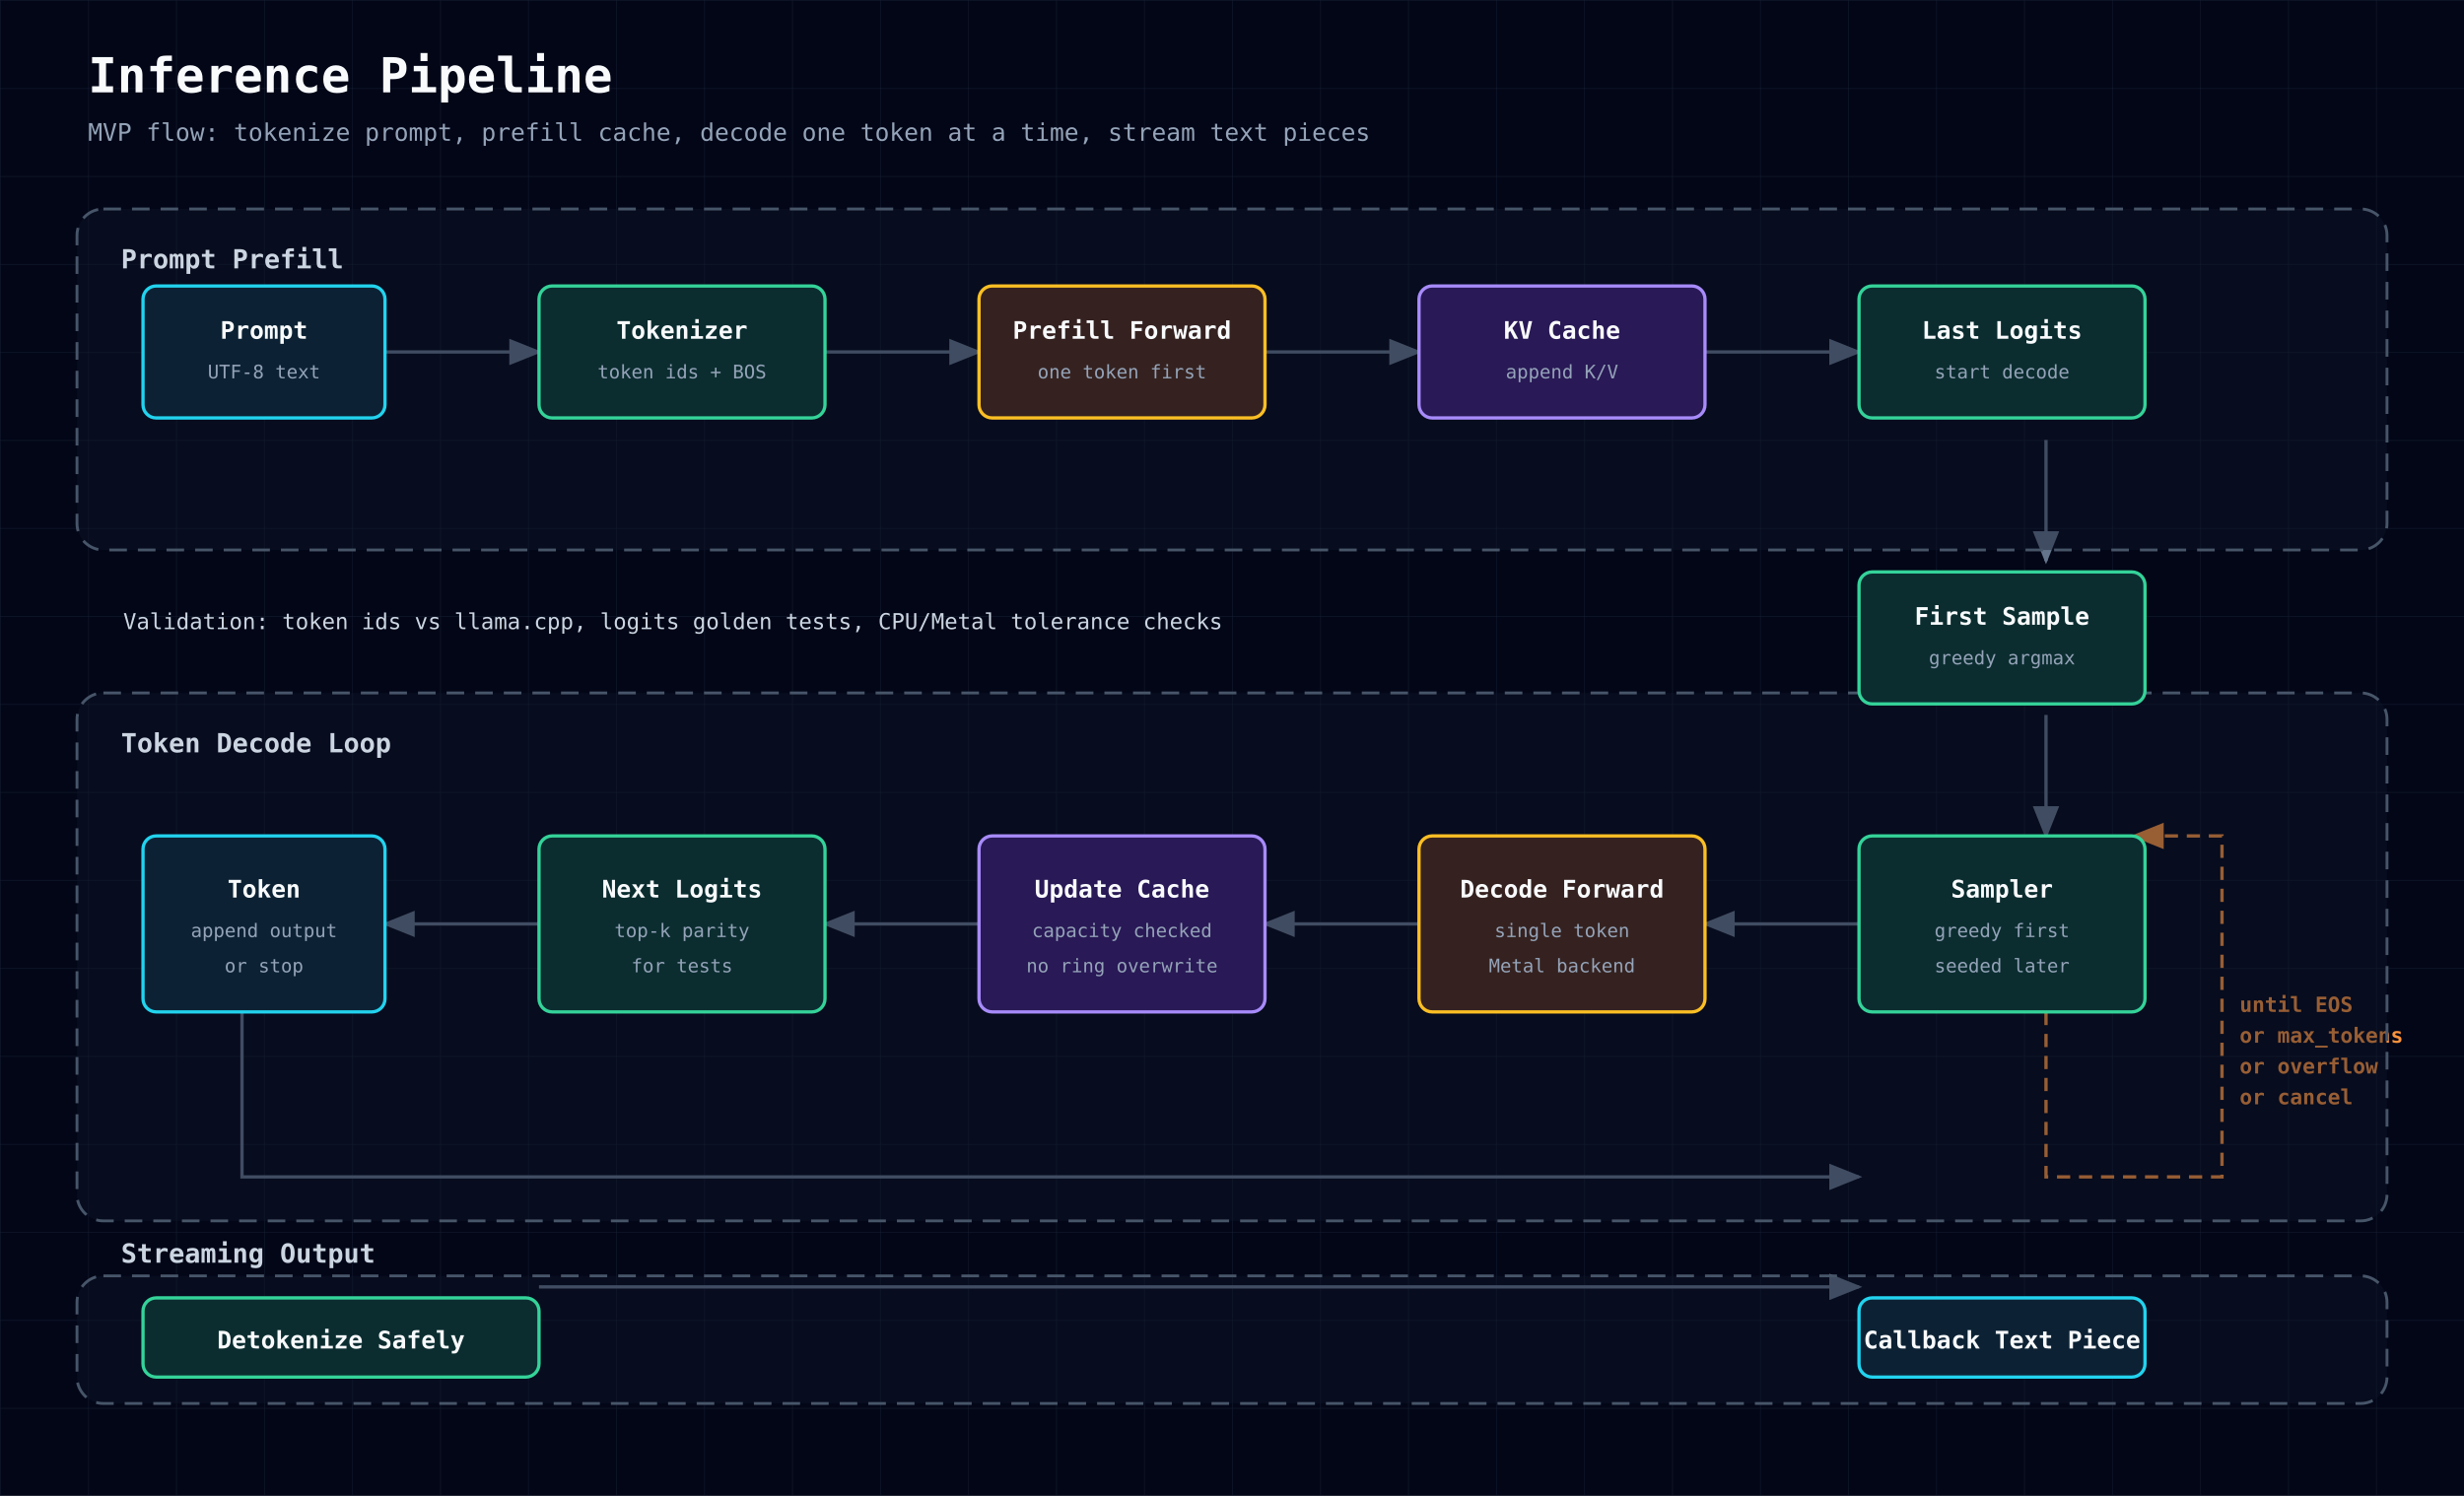
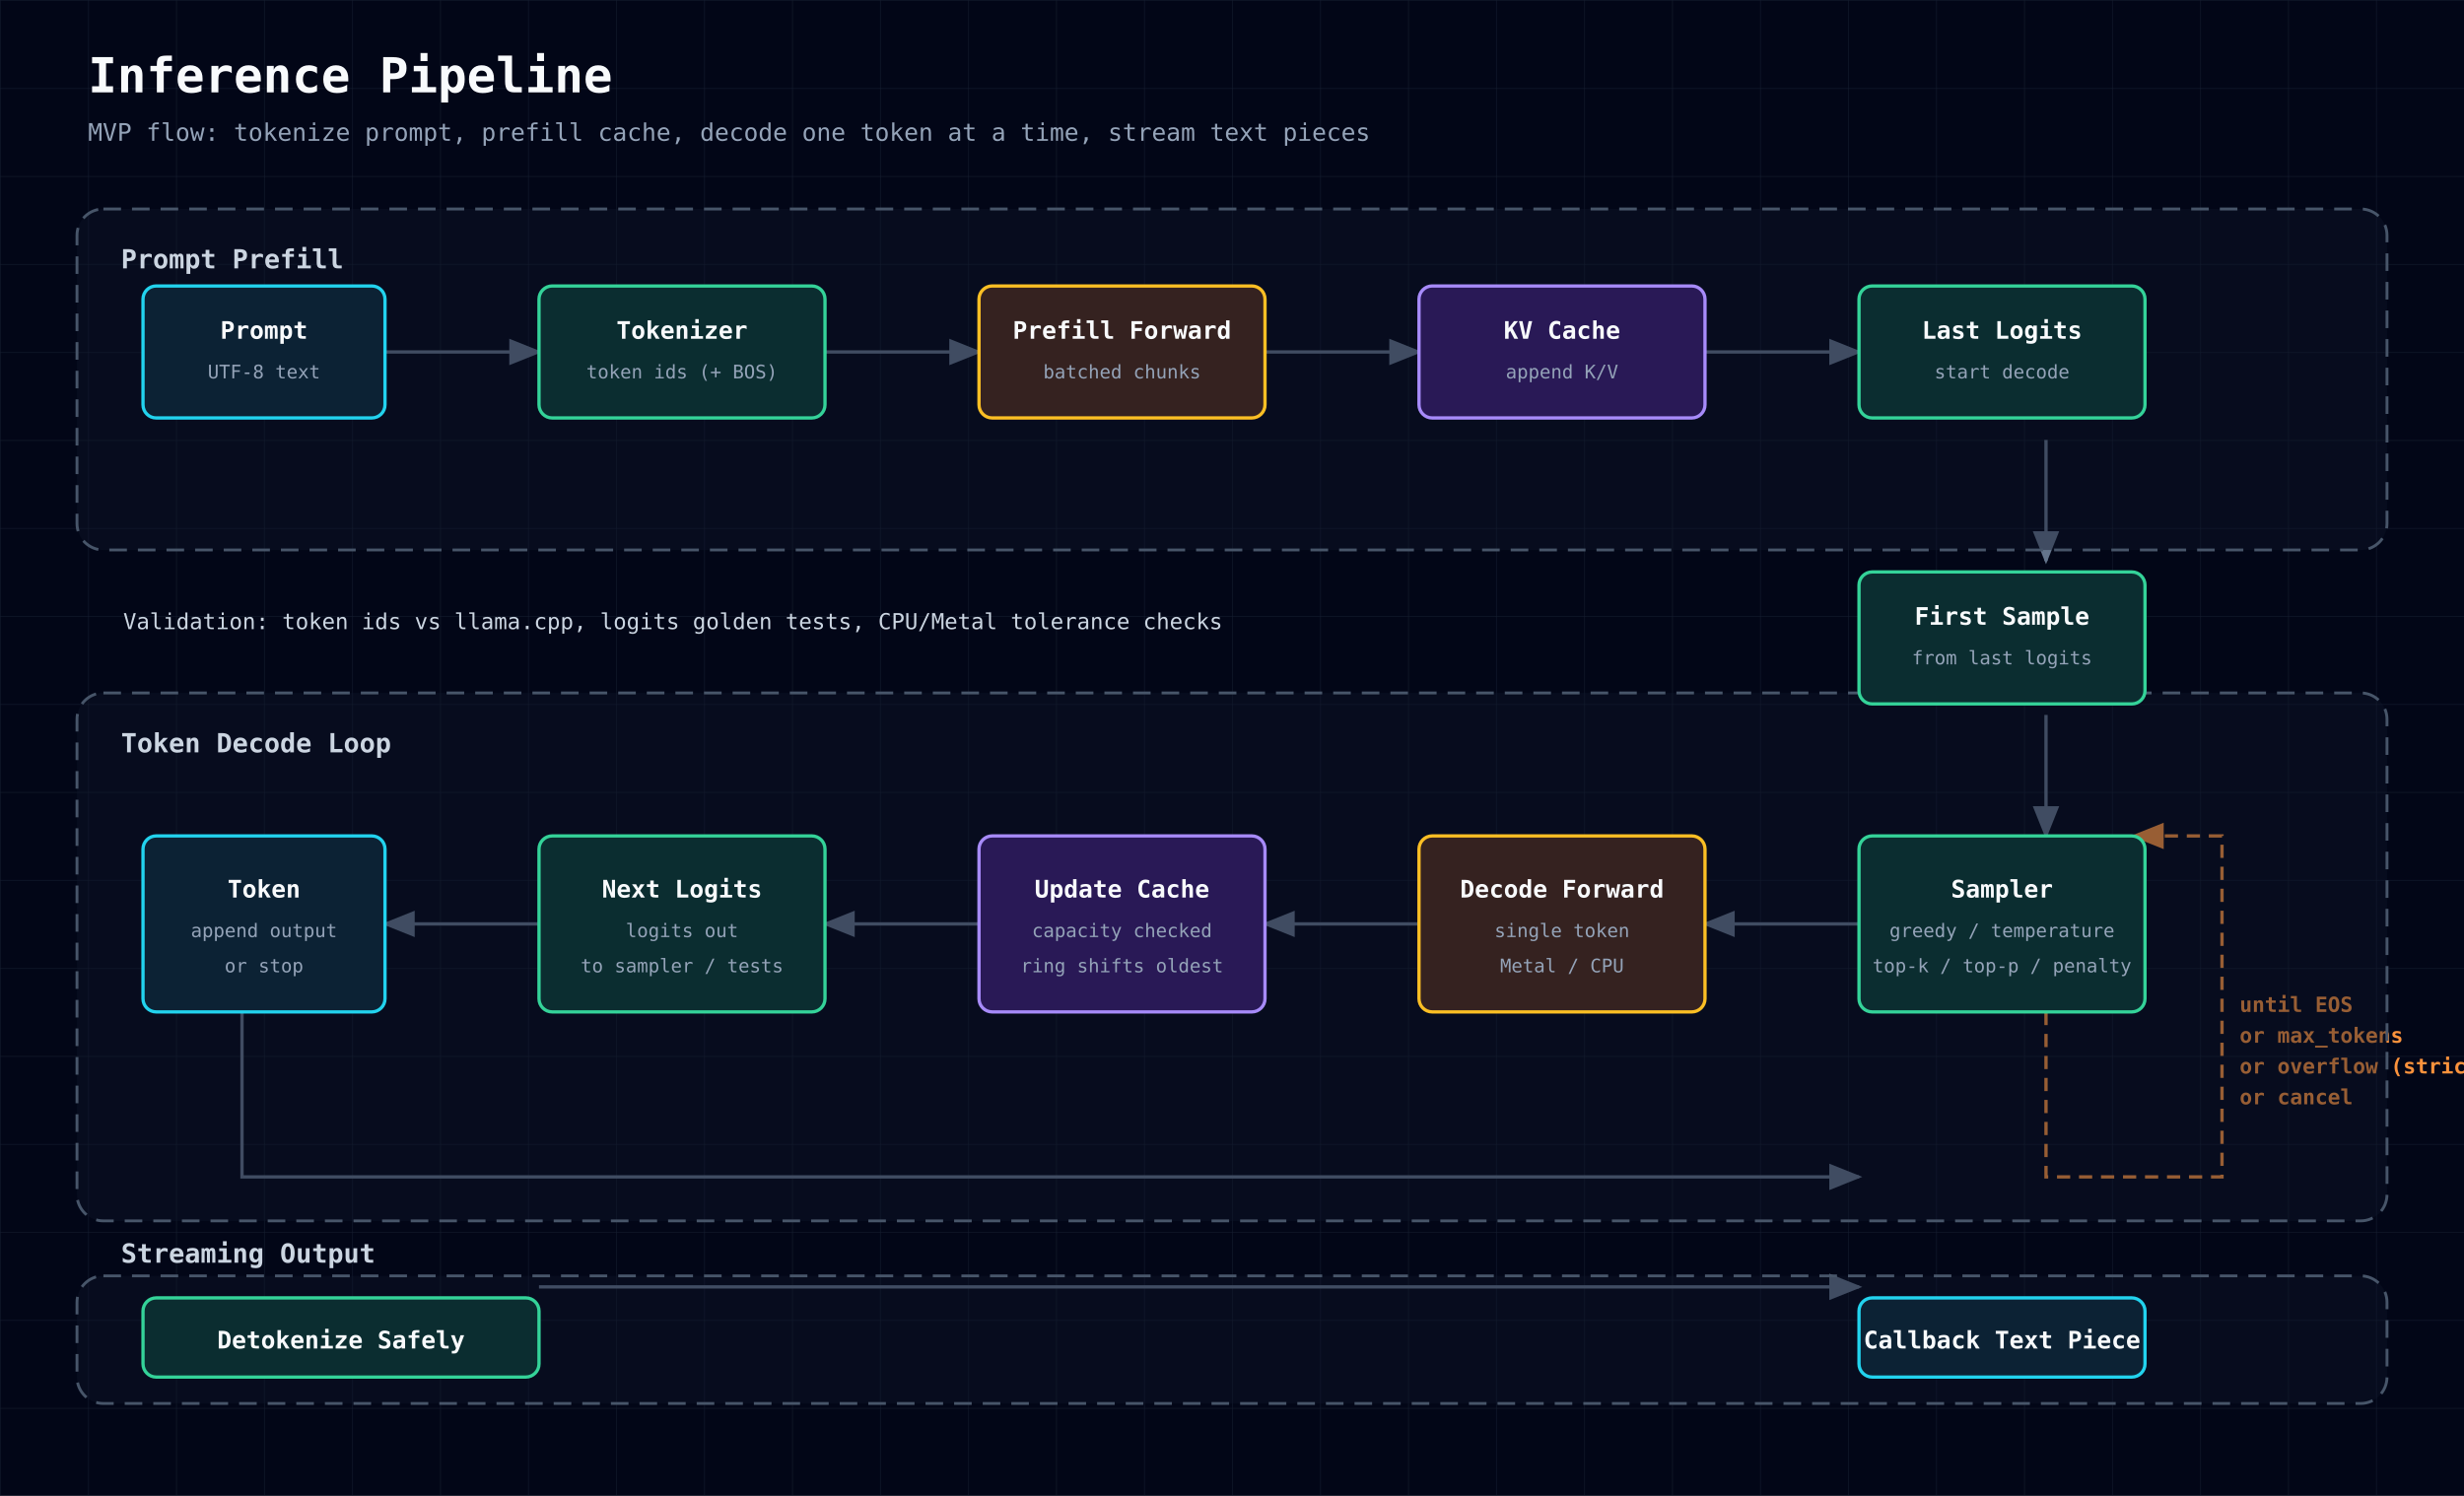
<svg xmlns="http://www.w3.org/2000/svg" width="1120" height="680" viewBox="0 0 1120 680" role="img" aria-labelledby="title desc">
  <defs>
    <pattern id="grid" width="40" height="40" patternUnits="userSpaceOnUse">
      <path d="M 40 0 L 0 0 0 40" fill="none" stroke="#1e293b" stroke-width="0.5" />
    </pattern>
    <marker id="arrow" markerWidth="10" markerHeight="8" refX="9" refY="4" orient="auto">
      <path d="M0,0 L10,4 L0,8 Z" fill="#64748b" />
    </marker>
    <marker id="arrow-loop" markerWidth="10" markerHeight="8" refX="9" refY="4" orient="auto">
      <path d="M0,0 L10,4 L0,8 Z" fill="#fb923c" />
    </marker>
    <style>
      text { font-family: "JetBrains Mono", "SFMono-Regular", Menlo, Consolas, monospace; }
      .bg { fill: #020617; }
      .title { fill: #f8fafc; font-size: 22px; font-weight: 700; }
      .subtitle { fill: #94a3b8; font-size: 11px; }
      .lane { fill: rgba(15, 23, 42, 0.42); stroke: #475569; stroke-width: 1.3; stroke-dasharray: 8 5; }
      .lane-label { fill: #cbd5e1; font-size: 12px; font-weight: 700; }
      .step-title { fill: #f8fafc; font-size: 11px; font-weight: 700; }
      .step-sub { fill: #94a3b8; font-size: 8.5px; }
      .label { fill: #cbd5e1; font-size: 10px; }
      .label-loop { fill: #fb923c; font-size: 9.5px; font-weight: 700; }
      .line { fill: none; stroke: #64748b; stroke-width: 1.5; marker-end: url(#arrow); }
      .loop { fill: none; stroke: #fb923c; stroke-width: 1.5; stroke-dasharray: 6 4; marker-end: url(#arrow-loop); }
      .io { fill: rgba(8, 51, 68, 0.42); stroke: #22d3ee; stroke-width: 1.5; }
      .runtime { fill: rgba(6, 78, 59, 0.42); stroke: #34d399; stroke-width: 1.5; }
      .state { fill: rgba(76, 29, 149, 0.42); stroke: #a78bfa; stroke-width: 1.5; }
      .kernel { fill: rgba(120, 53, 15, 0.36); stroke: #fbbf24; stroke-width: 1.5; }
      .mask { fill: #0f172a; }
    </style>
  </defs>
  <rect class="bg" x="0" y="0" width="1120" height="680" />
  <rect x="0" y="0" width="1120" height="680" fill="url(#grid)" opacity="0.65" />
  <text class="title" x="40" y="42">Inference Pipeline</text>
  <text class="subtitle" x="40" y="64">MVP flow: tokenize prompt, prefill cache, decode one token at a time, stream text pieces</text>
  <path class="line" d="M175 160 H245" />
  <path class="line" d="M375 160 H445" />
  <path class="line" d="M575 160 H645" />
  <path class="line" d="M775 160 H845" />
  <path class="line" d="M930 200 V255" />
  <path class="line" d="M930 325 V380" />
  <path class="line" d="M845 420 H775" />
  <path class="line" d="M645 420 H575" />
  <path class="line" d="M445 420 H375" />
  <path class="line" d="M245 420 H175" />
  <path class="line" d="M110 460 V535 H845" />
  <path class="loop" d="M930 460 V535 H1010 V380 H970" />
  <text class="label-loop" x="1018" y="460">until EOS</text>
  <text class="label-loop" x="1018" y="474">or max_tokens</text>
-   <text class="label-loop" x="1018" y="488">or overflow</text>
+   <text class="label-loop" x="1018" y="488">or overflow (strict)</text>
  <text class="label-loop" x="1018" y="502">or cancel</text>
  <path class="line" d="M245 585 H845" />
  <rect class="lane" x="35" y="95" width="1050" height="155" rx="12" />
  <text class="lane-label" x="55" y="122">Prompt Prefill</text>
  <rect class="lane" x="35" y="315" width="1050" height="240" rx="12" />
  <text class="lane-label" x="55" y="342">Token Decode Loop</text>
  <rect class="lane" x="35" y="580" width="1050" height="58" rx="12" />
  <text class="lane-label" x="55" y="574">Streaming Output</text>
  <rect class="mask" x="65" y="130" width="110" height="60" rx="6" />
  <rect class="io" x="65" y="130" width="110" height="60" rx="6" />
  <text class="step-title" x="120" y="154" text-anchor="middle">Prompt</text>
  <text class="step-sub" x="120" y="172" text-anchor="middle">UTF-8 text</text>
  <rect class="mask" x="245" y="130" width="130" height="60" rx="6" />
  <rect class="runtime" x="245" y="130" width="130" height="60" rx="6" />
  <text class="step-title" x="310" y="154" text-anchor="middle">Tokenizer</text>
-   <text class="step-sub" x="310" y="172" text-anchor="middle">token ids + BOS</text>
+   <text class="step-sub" x="310" y="172" text-anchor="middle">token ids (+ BOS)</text>
  <rect class="mask" x="445" y="130" width="130" height="60" rx="6" />
  <rect class="kernel" x="445" y="130" width="130" height="60" rx="6" />
  <text class="step-title" x="510" y="154" text-anchor="middle">Prefill Forward</text>
-   <text class="step-sub" x="510" y="172" text-anchor="middle">one token first</text>
+   <text class="step-sub" x="510" y="172" text-anchor="middle">batched chunks</text>
  <rect class="mask" x="645" y="130" width="130" height="60" rx="6" />
  <rect class="state" x="645" y="130" width="130" height="60" rx="6" />
  <text class="step-title" x="710" y="154" text-anchor="middle">KV Cache</text>
  <text class="step-sub" x="710" y="172" text-anchor="middle">append K/V</text>
  <rect class="mask" x="845" y="130" width="130" height="60" rx="6" />
  <rect class="runtime" x="845" y="130" width="130" height="60" rx="6" />
  <text class="step-title" x="910" y="154" text-anchor="middle">Last Logits</text>
  <text class="step-sub" x="910" y="172" text-anchor="middle">start decode</text>
  <rect class="mask" x="845" y="260" width="130" height="60" rx="6" />
  <rect class="runtime" x="845" y="260" width="130" height="60" rx="6" />
  <text class="step-title" x="910" y="284" text-anchor="middle">First Sample</text>
-   <text class="step-sub" x="910" y="302" text-anchor="middle">greedy argmax</text>
+   <text class="step-sub" x="910" y="302" text-anchor="middle">from last logits</text>
  <rect class="mask" x="845" y="380" width="130" height="80" rx="6" />
  <rect class="runtime" x="845" y="380" width="130" height="80" rx="6" />
  <text class="step-title" x="910" y="408" text-anchor="middle">Sampler</text>
-   <text class="step-sub" x="910" y="426" text-anchor="middle">greedy first</text>
-   <text class="step-sub" x="910" y="442" text-anchor="middle">seeded later</text>
+   <text class="step-sub" x="910" y="426" text-anchor="middle">greedy / temperature</text>
+   <text class="step-sub" x="910" y="442" text-anchor="middle">top-k / top-p / penalty</text>
  <rect class="mask" x="645" y="380" width="130" height="80" rx="6" />
  <rect class="kernel" x="645" y="380" width="130" height="80" rx="6" />
  <text class="step-title" x="710" y="408" text-anchor="middle">Decode Forward</text>
  <text class="step-sub" x="710" y="426" text-anchor="middle">single token</text>
-   <text class="step-sub" x="710" y="442" text-anchor="middle">Metal backend</text>
+   <text class="step-sub" x="710" y="442" text-anchor="middle">Metal / CPU</text>
  <rect class="mask" x="445" y="380" width="130" height="80" rx="6" />
  <rect class="state" x="445" y="380" width="130" height="80" rx="6" />
  <text class="step-title" x="510" y="408" text-anchor="middle">Update Cache</text>
  <text class="step-sub" x="510" y="426" text-anchor="middle">capacity checked</text>
-   <text class="step-sub" x="510" y="442" text-anchor="middle">no ring overwrite</text>
+   <text class="step-sub" x="510" y="442" text-anchor="middle">ring shifts oldest</text>
  <rect class="mask" x="245" y="380" width="130" height="80" rx="6" />
  <rect class="runtime" x="245" y="380" width="130" height="80" rx="6" />
  <text class="step-title" x="310" y="408" text-anchor="middle">Next Logits</text>
-   <text class="step-sub" x="310" y="426" text-anchor="middle">top-k parity</text>
-   <text class="step-sub" x="310" y="442" text-anchor="middle">for tests</text>
+   <text class="step-sub" x="310" y="426" text-anchor="middle">logits out</text>
+   <text class="step-sub" x="310" y="442" text-anchor="middle">to sampler / tests</text>
  <rect class="mask" x="65" y="380" width="110" height="80" rx="6" />
  <rect class="io" x="65" y="380" width="110" height="80" rx="6" />
  <text class="step-title" x="120" y="408" text-anchor="middle">Token</text>
  <text class="step-sub" x="120" y="426" text-anchor="middle">append output</text>
  <text class="step-sub" x="120" y="442" text-anchor="middle">or stop</text>
  <rect class="mask" x="845" y="590" width="130" height="36" rx="6" />
  <rect class="io" x="845" y="590" width="130" height="36" rx="6" />
  <text class="step-title" x="910" y="613" text-anchor="middle">Callback Text Piece</text>
  <rect class="mask" x="65" y="590" width="180" height="36" rx="6" />
  <rect class="runtime" x="65" y="590" width="180" height="36" rx="6" />
  <text class="step-title" x="155" y="613" text-anchor="middle">Detokenize Safely</text>
  <text class="label" x="56" y="286">Validation: token ids vs llama.cpp, logits golden tests, CPU/Metal tolerance checks</text>
</svg>
